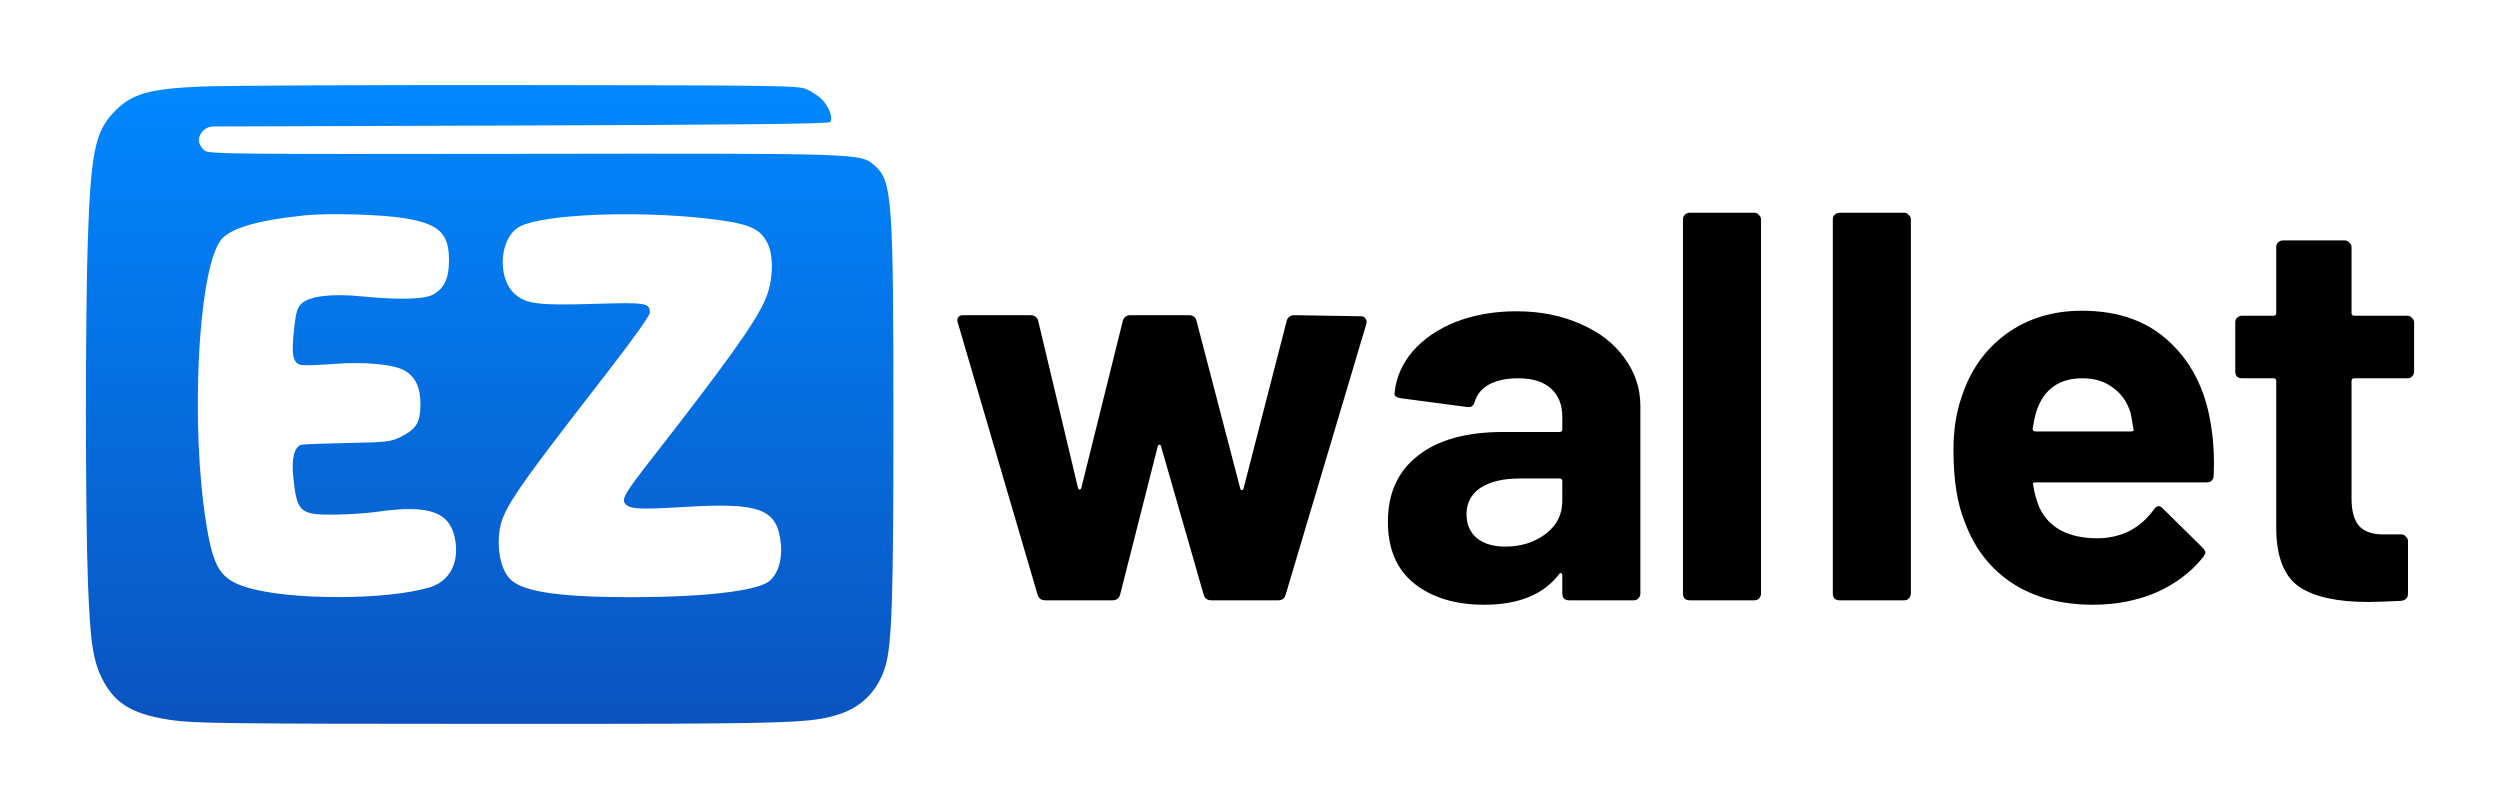
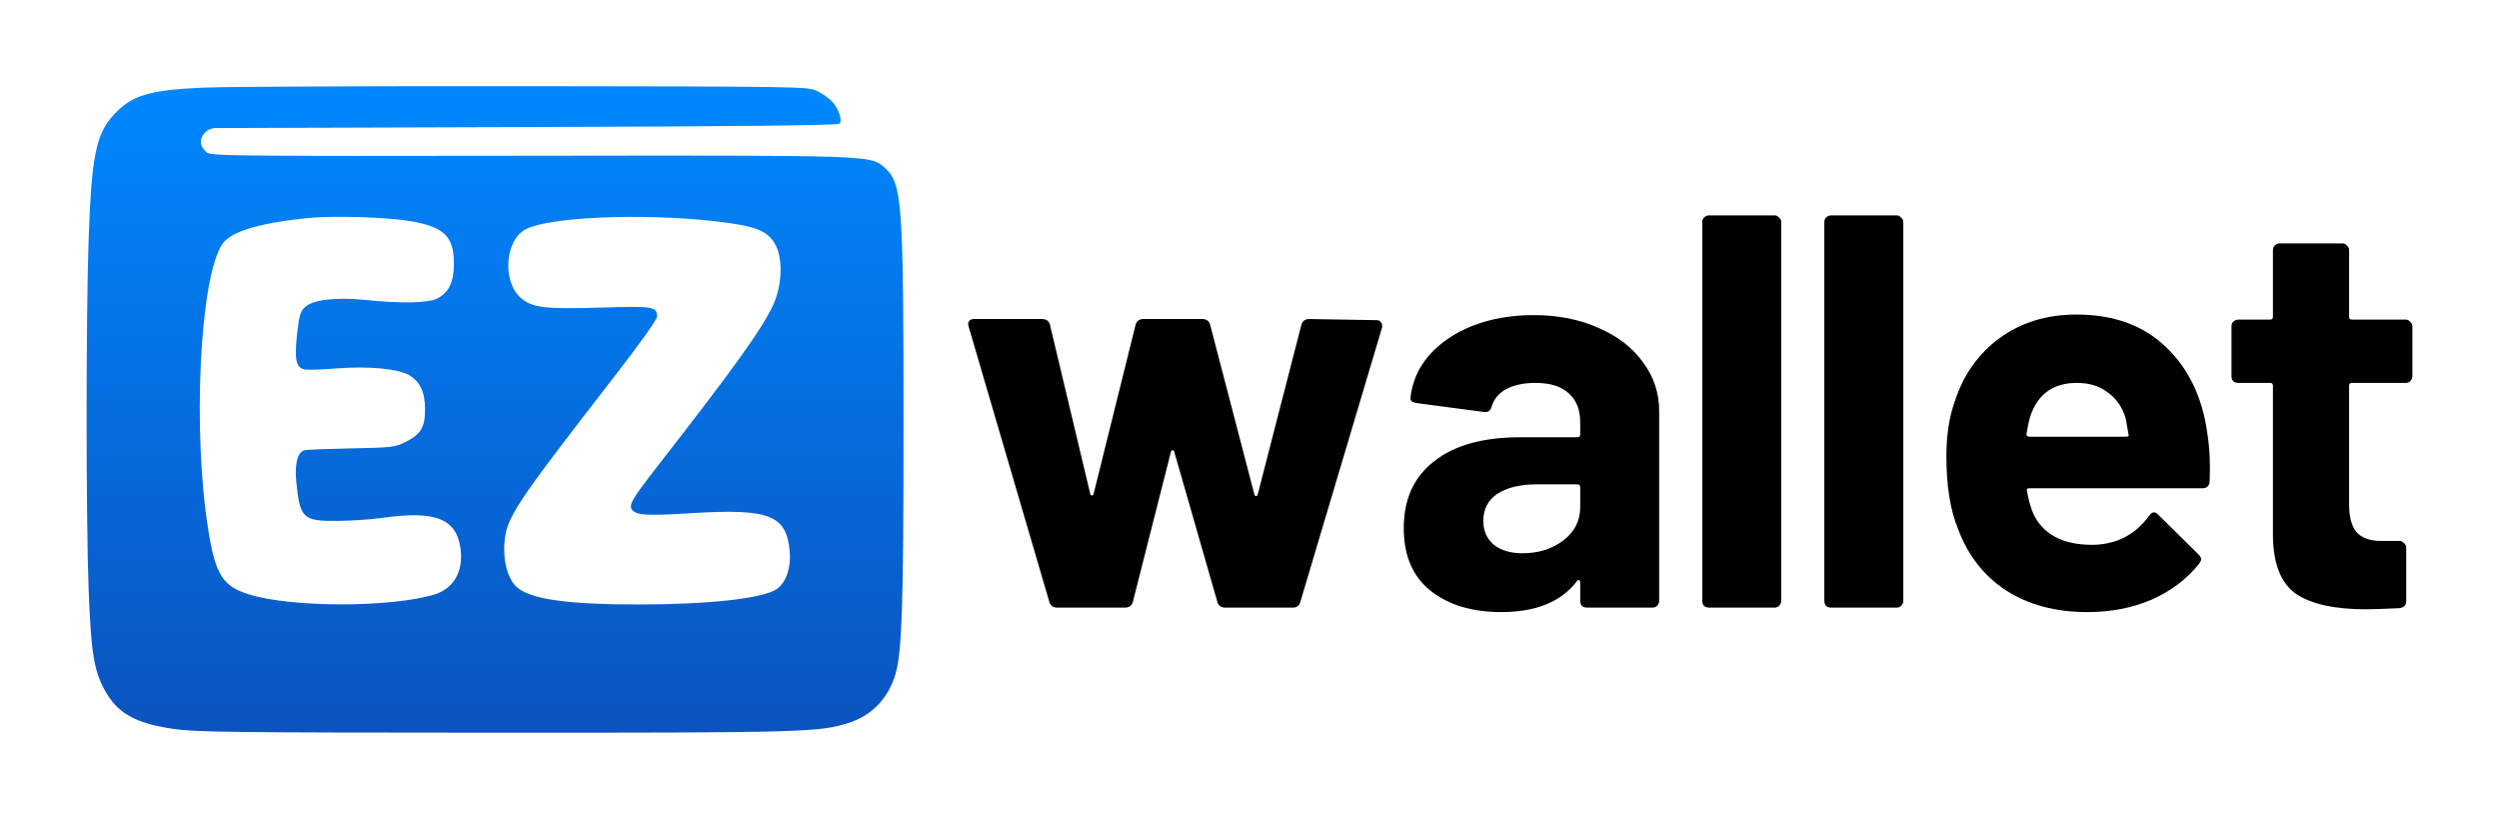
- <svg xmlns="http://www.w3.org/2000/svg" width="1174" height="380" viewBox="0 0 1174 380" fill="none">
-   <path fill-rule="evenodd" clip-rule="evenodd" d="M94.893 40.621C69.423 41.694 61.361 44.114 52.985 53.201C44.655 62.238 42.637 72.317 41.273 111.696C40.023 147.776 40.048 241.634 41.315 274.032C42.432 302.591 43.723 310.758 48.553 319.819C54.411 330.812 62.712 335.55 80.728 338.19C91.018 339.698 107.621 339.893 228.884 339.936C373.03 339.987 380.702 339.772 394.426 335.284C405.049 331.811 412.65 323.753 415.874 312.548C418.832 302.268 419.559 279.686 419.553 198.275C419.545 93.225 418.943 84.968 410.784 77.804C404.104 71.939 406.504 72.019 245.18 72.242C107.767 72.432 97.976 72.33 96.076 70.684C92.942 67.97 92.516 64.964 94.842 62.006C96.135 60.363 98.108 59.401 100.199 59.394L242.785 58.94C346.135 58.611 389.008 58.147 389.804 57.352C391.435 55.72 389.243 49.784 385.785 46.472C384.239 44.99 381.119 42.949 378.852 41.932C374.964 40.191 367.288 40.078 244.345 39.952C172.634 39.879 105.381 40.18 94.893 40.621ZM190.805 102.598C206.38 105.317 210.847 109.694 210.847 122.232C210.847 130.844 208.512 135.725 203.082 138.464C198.841 140.604 186.694 140.863 169.894 139.172C155.79 137.753 145.12 139.048 141.556 142.612C139.491 144.677 138.918 146.729 138.014 155.298C136.779 166.999 137.587 170.639 141.591 171.405C142.983 171.671 149.798 171.445 156.734 170.903C171.211 169.77 184.974 171.067 190.066 174.041C195.156 177.013 197.448 181.947 197.448 189.926C197.448 198.292 195.516 201.477 188.218 205.132C183.55 207.469 181.912 207.661 163.535 208.016C152.709 208.225 142.844 208.605 141.613 208.861C138.334 209.542 136.844 215.084 137.677 223.504C139.364 240.578 140.73 241.848 157.206 241.671C163.467 241.604 172.488 240.992 177.254 240.312C202.247 236.742 211.993 240.527 213.922 254.549C215.363 265.03 210.732 273.13 201.751 275.832C181.569 281.904 135.884 281.922 116.023 275.865C103.705 272.109 100.327 266.962 96.997 246.876C89.353 200.774 92.854 128.188 103.448 113.082C107.437 107.394 120.373 103.478 142.821 101.162C154.569 99.948 179.989 100.71 190.805 102.598ZM332.47 102.682C351.423 104.856 356.894 107.099 360.381 114.123C363.624 120.655 363.038 132.798 359.067 141.407C353.912 152.582 341.026 170.547 305.403 216.228C294.024 230.82 292.046 234.09 293.337 236.179C295.134 239.086 299.673 239.4 320.985 238.092C357.36 235.861 365.201 238.907 366.739 255.869C367.41 263.272 365.044 270.218 360.828 273.221C354.64 277.627 329.552 280.445 296.518 280.445C263.816 280.445 246.777 278.072 240.293 272.617C236.019 269.021 233.607 260.649 234.313 251.863C235.267 239.981 238.547 235.031 286.405 173.276C297.408 159.078 305.156 148.163 305.156 146.862C305.156 142.217 303.542 141.96 278.943 142.698C252.875 143.479 247.127 142.774 241.865 138.155C233.113 130.471 234.553 111.251 244.252 106.304C255.496 100.568 298.612 98.797 332.47 102.682Z" fill="url(#paint0_linear_3578_62)" />
-   <path d="M1133.66 174.522C1133.66 175.389 1133.31 176.169 1132.62 176.862C1132.1 177.382 1131.41 177.642 1130.54 177.642H1105.58C1104.71 177.642 1104.28 178.076 1104.28 178.942V234.062C1104.28 239.782 1105.41 244.029 1107.66 246.802C1110.09 249.576 1113.9 250.962 1119.1 250.962H1127.68C1128.55 250.962 1129.24 251.309 1129.76 252.002C1130.45 252.522 1130.8 253.216 1130.8 254.082V278.782C1130.8 280.689 1129.76 281.816 1127.68 282.162C1120.4 282.509 1115.2 282.682 1112.08 282.682C1097.69 282.682 1086.95 280.342 1079.84 275.662C1072.73 270.809 1069.09 261.796 1068.92 248.622V178.942C1068.92 178.076 1068.49 177.642 1067.62 177.642H1052.8C1051.93 177.642 1051.15 177.382 1050.46 176.862C1049.94 176.169 1049.68 175.389 1049.68 174.522V151.382C1049.68 150.516 1049.94 149.822 1050.46 149.302C1051.15 148.609 1051.93 148.262 1052.8 148.262H1067.62C1068.49 148.262 1068.92 147.829 1068.92 146.962V116.022C1068.92 115.156 1069.18 114.462 1069.7 113.942C1070.39 113.249 1071.17 112.902 1072.04 112.902H1101.16C1102.03 112.902 1102.72 113.249 1103.24 113.942C1103.93 114.462 1104.28 115.156 1104.28 116.022V146.962C1104.28 147.829 1104.71 148.262 1105.58 148.262H1130.54C1131.41 148.262 1132.1 148.609 1132.62 149.302C1133.31 149.822 1133.66 150.516 1133.66 151.382V174.522Z" fill="black" />
-   <path d="M1038.51 201.302C1039.55 207.889 1039.9 215.255 1039.55 223.402C1039.38 225.482 1038.25 226.522 1036.17 226.522H955.828C954.788 226.522 954.442 226.955 954.788 227.822C955.308 231.289 956.262 234.755 957.648 238.222C962.155 247.929 971.342 252.782 985.208 252.782C996.302 252.609 1005.06 248.102 1011.47 239.262C1012.16 238.222 1012.94 237.702 1013.81 237.702C1014.33 237.702 1014.94 238.049 1015.63 238.742L1034.35 257.202C1035.22 258.069 1035.65 258.849 1035.65 259.542C1035.65 259.889 1035.3 260.582 1034.61 261.622C1028.89 268.729 1021.52 274.275 1012.51 278.262C1003.5 282.075 993.615 283.982 982.868 283.982C967.962 283.982 955.308 280.602 944.908 273.842C934.682 267.082 927.315 257.635 922.808 245.502C919.168 236.835 917.348 225.482 917.348 211.442C917.348 201.909 918.648 193.502 921.248 186.222C925.235 173.915 932.168 164.122 942.048 156.842C952.102 149.562 963.975 145.922 977.668 145.922C995.002 145.922 1008.87 150.949 1019.27 161.002C1029.84 171.055 1036.26 184.489 1038.51 201.302ZM977.928 177.642C967.008 177.642 959.815 182.755 956.348 192.982C955.655 195.235 955.048 198.009 954.528 201.302C954.528 202.169 954.962 202.602 955.828 202.602H1000.81C1001.85 202.602 1002.2 202.169 1001.85 201.302C1000.98 196.275 1000.55 193.849 1000.55 194.022C998.988 188.822 996.215 184.835 992.228 182.062C988.415 179.115 983.648 177.642 977.928 177.642Z" fill="black" />
-   <path d="M863.808 281.902C862.942 281.902 862.162 281.642 861.468 281.122C860.948 280.429 860.688 279.649 860.688 278.782V103.022C860.688 102.156 860.948 101.462 861.468 100.942C862.162 100.249 862.942 99.902 863.808 99.902H894.228C895.095 99.902 895.788 100.249 896.308 100.942C897.002 101.462 897.348 102.156 897.348 103.022V278.782C897.348 279.649 897.002 280.429 896.308 281.122C895.788 281.642 895.095 281.902 894.228 281.902H863.808Z" fill="black" />
-   <path d="M793.438 281.902C792.571 281.902 791.791 281.642 791.098 281.122C790.578 280.429 790.318 279.649 790.318 278.782V103.022C790.318 102.156 790.578 101.462 791.098 100.942C791.791 100.249 792.571 99.902 793.438 99.902H823.858C824.725 99.902 825.418 100.249 825.938 100.942C826.631 101.462 826.978 102.156 826.978 103.022V278.782C826.978 279.649 826.631 280.429 825.938 281.122C825.418 281.642 824.725 281.902 823.858 281.902H793.438Z" fill="black" />
-   <path d="M712.078 146.182C723.344 146.182 733.398 148.175 742.238 152.162C751.078 155.975 757.924 161.262 762.778 168.022C767.804 174.782 770.318 182.322 770.318 190.642V278.782C770.318 279.648 769.971 280.428 769.278 281.122C768.758 281.642 768.064 281.902 767.198 281.902H736.778C735.911 281.902 735.131 281.642 734.438 281.122C733.918 280.428 733.658 279.648 733.658 278.782V270.202C733.658 269.682 733.484 269.335 733.138 269.162C732.791 268.988 732.444 269.162 732.098 269.682C724.818 279.215 713.118 283.982 696.998 283.982C683.478 283.982 672.558 280.688 664.238 274.102C655.918 267.515 651.758 257.808 651.758 244.982C651.758 231.635 656.438 221.322 665.798 214.042C675.158 206.588 688.504 202.862 705.838 202.862H732.358C733.224 202.862 733.658 202.428 733.658 201.562V195.842C733.658 190.122 731.924 185.702 728.458 182.582C724.991 179.288 719.791 177.642 712.858 177.642C707.484 177.642 702.978 178.595 699.338 180.502C695.871 182.408 693.618 185.095 692.578 188.562C692.058 190.468 690.931 191.335 689.198 191.162L657.738 187.002C655.658 186.655 654.704 185.875 654.878 184.662C655.571 177.382 658.431 170.795 663.458 164.902C668.658 159.008 675.418 154.415 683.738 151.122C692.231 147.828 701.678 146.182 712.078 146.182ZM706.878 256.682C714.331 256.682 720.658 254.688 725.858 250.702C731.058 246.715 733.658 241.602 733.658 235.362V226.002C733.658 225.135 733.224 224.702 732.358 224.702H713.638C705.838 224.702 699.684 226.175 695.178 229.122C690.844 232.068 688.678 236.228 688.678 241.602C688.678 246.282 690.324 250.008 693.618 252.782C696.911 255.382 701.331 256.682 706.878 256.682Z" fill="black" />
-   <path d="M490.892 281.902C488.986 281.902 487.772 281.035 487.252 279.302L449.812 151.642L449.552 150.602C449.552 148.869 450.506 148.002 452.412 148.002H483.872C485.779 148.002 486.992 148.869 487.512 150.602L506.232 229.122C506.406 229.642 506.666 229.902 507.012 229.902C507.359 229.902 507.619 229.642 507.792 229.122L527.292 150.602C527.812 148.869 529.026 148.002 530.932 148.002H558.232C560.139 148.002 561.352 148.869 561.872 150.602L582.412 229.382C582.586 229.902 582.846 230.162 583.192 230.162C583.539 230.162 583.799 229.902 583.972 229.382L604.253 150.602C604.772 148.869 605.986 148.002 607.893 148.002L639.092 148.522C640.132 148.522 640.826 148.869 641.172 149.562C641.692 150.082 641.866 150.862 641.692 151.902L603.732 279.302C603.212 281.035 602.086 281.902 600.352 281.902H568.892C566.986 281.902 565.772 281.035 565.252 279.302L545.232 209.622C545.059 209.102 544.799 208.842 544.452 208.842C544.106 208.842 543.846 209.102 543.672 209.622L525.993 279.302C525.472 281.035 524.259 281.902 522.353 281.902H490.892Z" fill="black" />
+ <svg xmlns="http://www.w3.org/2000/svg" width="1160" height="380" viewBox="0 0 1160 380" fill="none">
+   <path fill-rule="evenodd" clip-rule="evenodd" d="M94.744 40.651C69.273 41.724 61.211 44.144 52.836 53.23C44.506 62.267 42.488 72.347 41.124 111.726C39.874 147.805 39.898 241.663 41.166 274.061C42.282 302.62 43.574 310.787 48.404 319.848C54.262 330.841 62.563 335.58 80.579 338.219C90.869 339.727 107.472 339.922 228.735 339.965C372.881 340.017 380.552 339.801 394.277 335.314C404.9 331.84 412.501 323.782 415.725 312.577C418.683 302.297 419.41 279.716 419.404 198.305C419.395 93.254 418.794 84.998 410.634 77.833C403.955 71.969 406.355 72.049 245.031 72.272C107.618 72.461 97.827 72.359 95.926 70.713C92.793 67.999 92.366 64.994 94.693 62.036C95.986 60.392 97.959 59.43 100.05 59.423L242.635 58.969C345.986 58.641 388.859 58.177 389.655 57.381C391.286 55.749 389.094 49.813 385.636 46.501C384.09 45.02 380.97 42.978 378.702 41.962C374.815 40.221 367.139 40.107 244.196 39.982C172.485 39.908 105.232 40.209 94.744 40.651ZM190.656 102.628C206.231 105.347 210.698 109.723 210.698 122.262C210.698 130.873 208.362 135.755 202.933 138.493C198.691 140.633 186.545 140.893 169.745 139.201C155.641 137.782 144.971 139.077 141.407 142.642C139.342 144.706 138.768 146.758 137.865 155.328C136.63 167.028 137.438 170.668 141.442 171.434C142.834 171.7 149.649 171.474 156.585 170.932C171.061 169.8 184.824 171.096 189.917 174.07C195.007 177.042 197.299 181.976 197.299 189.955C197.299 198.321 195.366 201.506 188.069 205.161C183.401 207.499 181.763 207.69 163.386 208.045C152.56 208.254 142.694 208.634 141.464 208.89C138.185 209.571 136.695 215.113 137.528 223.533C139.215 240.608 140.58 241.878 157.057 241.7C163.318 241.633 172.338 241.021 177.104 240.341C202.098 236.771 211.844 240.556 213.773 254.578C215.214 265.059 210.583 273.159 201.602 275.861C181.42 281.934 135.735 281.951 115.874 275.894C103.556 272.138 100.178 266.992 96.848 246.905C89.204 200.803 92.704 128.217 103.299 113.111C107.288 107.424 120.224 103.507 142.672 101.191C154.42 99.978 179.84 100.74 190.656 102.628ZM332.321 102.711C351.274 104.885 356.745 107.128 360.232 114.152C363.475 120.685 362.889 132.827 358.918 141.437C353.762 152.612 340.877 170.577 305.254 216.257C293.875 230.849 291.897 234.119 293.188 236.209C294.985 239.115 299.524 239.43 320.836 238.122C357.211 235.89 365.052 238.936 366.59 255.898C367.261 263.302 364.895 270.248 360.678 273.25C354.491 277.656 329.403 280.474 296.369 280.474C263.667 280.474 246.628 278.102 240.144 272.646C235.87 269.05 233.458 260.679 234.164 251.892C235.117 240.01 238.398 235.061 286.256 173.305C297.258 159.107 305.007 148.192 305.007 146.891C305.007 142.246 303.393 141.989 278.793 142.727C252.726 143.508 246.978 142.803 241.716 138.184C232.964 130.5 234.404 111.281 244.103 106.333C255.347 100.597 298.463 98.826 332.321 102.711Z" fill="url(#paint0_linear_3583_35)" />
+   <path d="M1119.8 174.552C1119.8 175.418 1119.45 176.198 1118.76 176.892C1118.24 177.412 1117.55 177.672 1116.68 177.672H1091.72C1090.85 177.672 1090.42 178.105 1090.42 178.972V234.092C1090.42 239.812 1091.55 244.058 1093.8 246.832C1096.23 249.605 1100.04 250.992 1105.24 250.992H1113.82C1114.69 250.992 1115.38 251.338 1115.9 252.032C1116.59 252.552 1116.94 253.245 1116.94 254.112V278.812C1116.94 280.718 1115.9 281.845 1113.82 282.192C1106.54 282.538 1101.34 282.712 1098.22 282.712C1083.83 282.712 1073.09 280.372 1065.98 275.692C1058.87 270.838 1055.23 261.825 1055.06 248.652V178.972C1055.06 178.105 1054.63 177.672 1053.76 177.672H1038.94C1038.07 177.672 1037.29 177.412 1036.6 176.892C1036.08 176.198 1035.82 175.418 1035.82 174.552V151.412C1035.82 150.545 1036.08 149.852 1036.6 149.332C1037.29 148.638 1038.07 148.292 1038.94 148.292H1053.76C1054.63 148.292 1055.06 147.858 1055.06 146.992V116.052C1055.06 115.185 1055.32 114.492 1055.84 113.972C1056.53 113.278 1057.31 112.932 1058.18 112.932H1087.3C1088.17 112.932 1088.86 113.278 1089.38 113.972C1090.07 114.492 1090.42 115.185 1090.42 116.052V146.992C1090.42 147.858 1090.85 148.292 1091.72 148.292H1116.68C1117.55 148.292 1118.24 148.638 1118.76 149.332C1119.45 149.852 1119.8 150.545 1119.8 151.412V174.552Z" fill="black" />
+   <path d="M1024.65 201.331C1025.69 207.918 1026.04 215.285 1025.69 223.431C1025.52 225.511 1024.39 226.551 1022.31 226.551H941.969C940.929 226.551 940.583 226.985 940.929 227.851C941.449 231.318 942.403 234.785 943.789 238.251C948.296 247.958 957.483 252.811 971.349 252.811C982.443 252.638 991.196 248.131 997.609 239.291C998.303 238.251 999.083 237.731 999.949 237.731C1000.47 237.731 1001.08 238.078 1001.77 238.771L1020.49 257.231C1021.36 258.098 1021.79 258.878 1021.79 259.571C1021.79 259.918 1021.44 260.611 1020.75 261.651C1015.03 268.758 1007.66 274.305 998.649 278.291C989.636 282.105 979.756 284.011 969.009 284.011C954.103 284.011 941.449 280.631 931.049 273.871C920.823 267.111 913.456 257.665 908.949 245.531C905.309 236.865 903.489 225.511 903.489 211.471C903.489 201.938 904.789 193.531 907.389 186.251C911.376 173.945 918.309 164.151 928.189 156.871C938.243 149.591 950.116 145.951 963.809 145.951C981.143 145.951 995.009 150.978 1005.41 161.031C1015.98 171.085 1022.4 184.518 1024.65 201.331ZM964.069 177.671C953.149 177.671 945.956 182.785 942.489 193.011C941.796 195.265 941.189 198.038 940.669 201.331C940.669 202.198 941.103 202.631 941.969 202.631H986.949C987.989 202.631 988.336 202.198 987.989 201.331C987.123 196.305 986.689 193.878 986.689 194.051C985.129 188.851 982.356 184.865 978.369 182.091C974.556 179.145 969.789 177.671 964.069 177.671Z" fill="black" />
+   <path d="M849.949 281.932C849.082 281.932 848.302 281.672 847.609 281.152C847.089 280.458 846.829 279.678 846.829 278.812V103.052C846.829 102.185 847.089 101.492 847.609 100.972C848.302 100.278 849.082 99.932 849.949 99.932H880.369C881.236 99.932 881.929 100.278 882.449 100.972C883.142 101.492 883.489 102.185 883.489 103.052V278.812C883.489 279.678 883.142 280.458 882.449 281.152C881.929 281.672 881.236 281.932 880.369 281.932H849.949Z" fill="black" />
+   <path d="M793.289 281.932C792.422 281.932 791.642 281.672 790.949 281.152C790.429 280.458 790.169 279.678 790.169 278.812V103.052C790.169 102.185 790.429 101.492 790.949 100.972C791.642 100.278 792.422 99.932 793.289 99.932H823.709C824.576 99.932 825.269 100.278 825.789 100.972C826.482 101.492 826.829 102.185 826.829 103.052V278.812C826.829 279.678 826.482 280.458 825.789 281.152C825.269 281.672 824.576 281.932 823.709 281.932H793.289Z" fill="black" />
+   <path d="M711.928 146.211C723.195 146.211 733.248 148.204 742.088 152.191C750.928 156.004 757.775 161.291 762.628 168.051C767.655 174.811 770.168 182.351 770.168 190.671V278.811C770.168 279.678 769.822 280.458 769.128 281.151C768.608 281.671 767.915 281.931 767.048 281.931H736.628C735.762 281.931 734.982 281.671 734.288 281.151C733.768 280.458 733.508 279.678 733.508 278.811V270.231C733.508 269.711 733.335 269.364 732.988 269.191C732.642 269.018 732.295 269.191 731.948 269.711C724.668 279.244 712.968 284.011 696.848 284.011C683.328 284.011 672.408 280.718 664.088 274.131C655.768 267.544 651.608 257.838 651.608 245.011C651.608 231.664 656.288 221.351 665.648 214.071C675.008 206.618 688.355 202.891 705.688 202.891H732.208C733.075 202.891 733.508 202.458 733.508 201.591V195.871C733.508 190.151 731.775 185.731 728.308 182.611C724.842 179.318 719.642 177.671 712.708 177.671C707.335 177.671 702.828 178.624 699.188 180.531C695.722 182.438 693.468 185.124 692.428 188.591C691.908 190.498 690.782 191.364 689.048 191.191L657.588 187.031C655.508 186.684 654.555 185.904 654.728 184.691C655.422 177.411 658.282 170.824 663.308 164.931C668.508 159.038 675.268 154.444 683.588 151.151C692.082 147.858 701.528 146.211 711.928 146.211ZM706.728 256.711C714.182 256.711 720.508 254.718 725.708 250.731C730.908 246.744 733.508 241.631 733.508 235.391V226.031C733.508 225.164 733.075 224.731 732.208 224.731H713.488C705.688 224.731 699.535 226.204 695.028 229.151C690.695 232.098 688.528 236.258 688.528 241.631C688.528 246.311 690.175 250.038 693.468 252.811C696.762 255.411 701.182 256.711 706.728 256.711Z" fill="black" />
+   <path d="M490.743 281.931C488.837 281.931 487.623 281.065 487.103 279.331L449.663 151.671L449.403 150.631C449.403 148.898 450.357 148.031 452.263 148.031H483.723C485.63 148.031 486.843 148.898 487.363 150.631L506.083 229.151C506.257 229.671 506.517 229.931 506.863 229.931C507.21 229.931 507.47 229.671 507.643 229.151L527.143 150.631C527.663 148.898 528.877 148.031 530.783 148.031H558.083C559.99 148.031 561.203 148.898 561.723 150.631L582.263 229.411C582.437 229.931 582.697 230.191 583.043 230.191C583.39 230.191 583.65 229.931 583.823 229.411L604.103 150.631C604.623 148.898 605.837 148.031 607.743 148.031L638.943 148.551C639.983 148.551 640.677 148.898 641.023 149.591C641.543 150.111 641.717 150.891 641.543 151.931L603.583 279.331C603.063 281.065 601.937 281.931 600.203 281.931H568.743C566.837 281.931 565.623 281.065 565.103 279.331L545.083 209.651C544.91 209.131 544.65 208.871 544.303 208.871C543.957 208.871 543.697 209.131 543.523 209.651L525.843 279.331C525.323 281.065 524.11 281.931 522.203 281.931H490.743Z" fill="black" />
  <defs>
-     <linearGradient id="paint0_linear_3578_62" x1="229.951" y1="39.941" x2="229.951" y2="339.941" gradientUnits="userSpaceOnUse">
+     <linearGradient id="paint0_linear_3583_35" x1="229.802" y1="39.971" x2="229.802" y2="339.971" gradientUnits="userSpaceOnUse">
      <stop stop-color="#0088FF" />
      <stop offset="1" stop-color="#0B53BF" />
    </linearGradient>
  </defs>
</svg>
